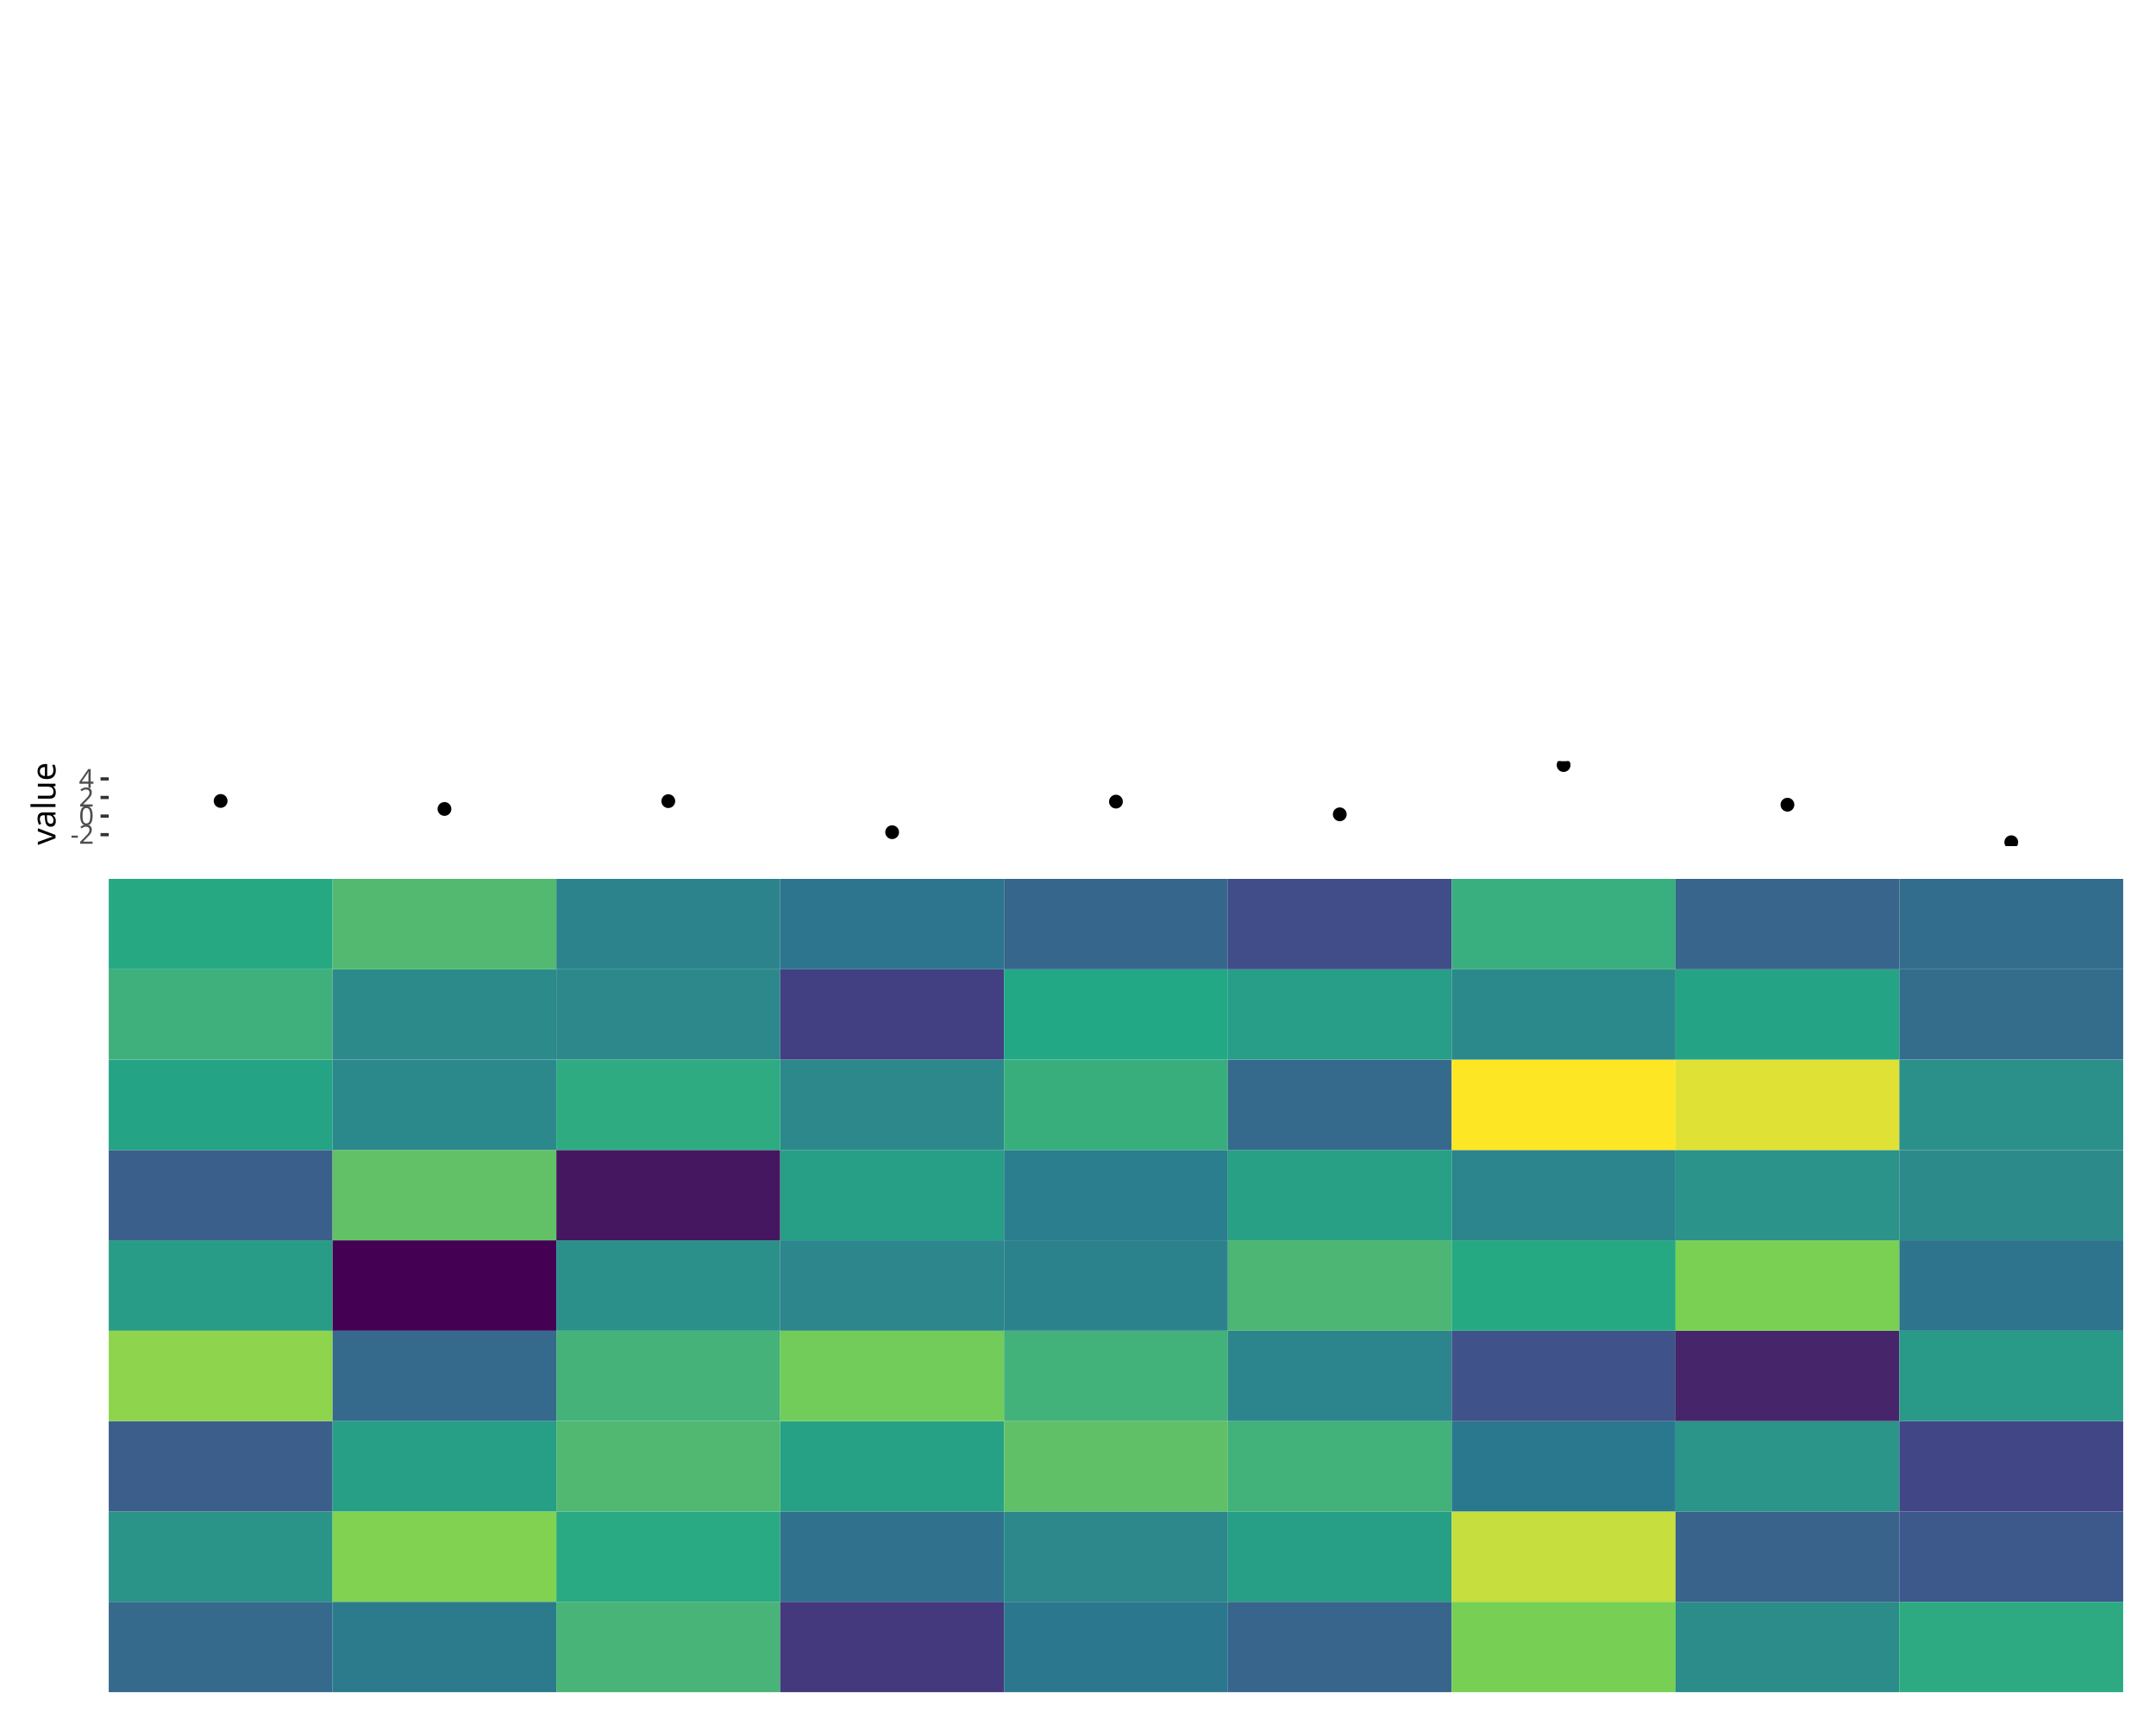
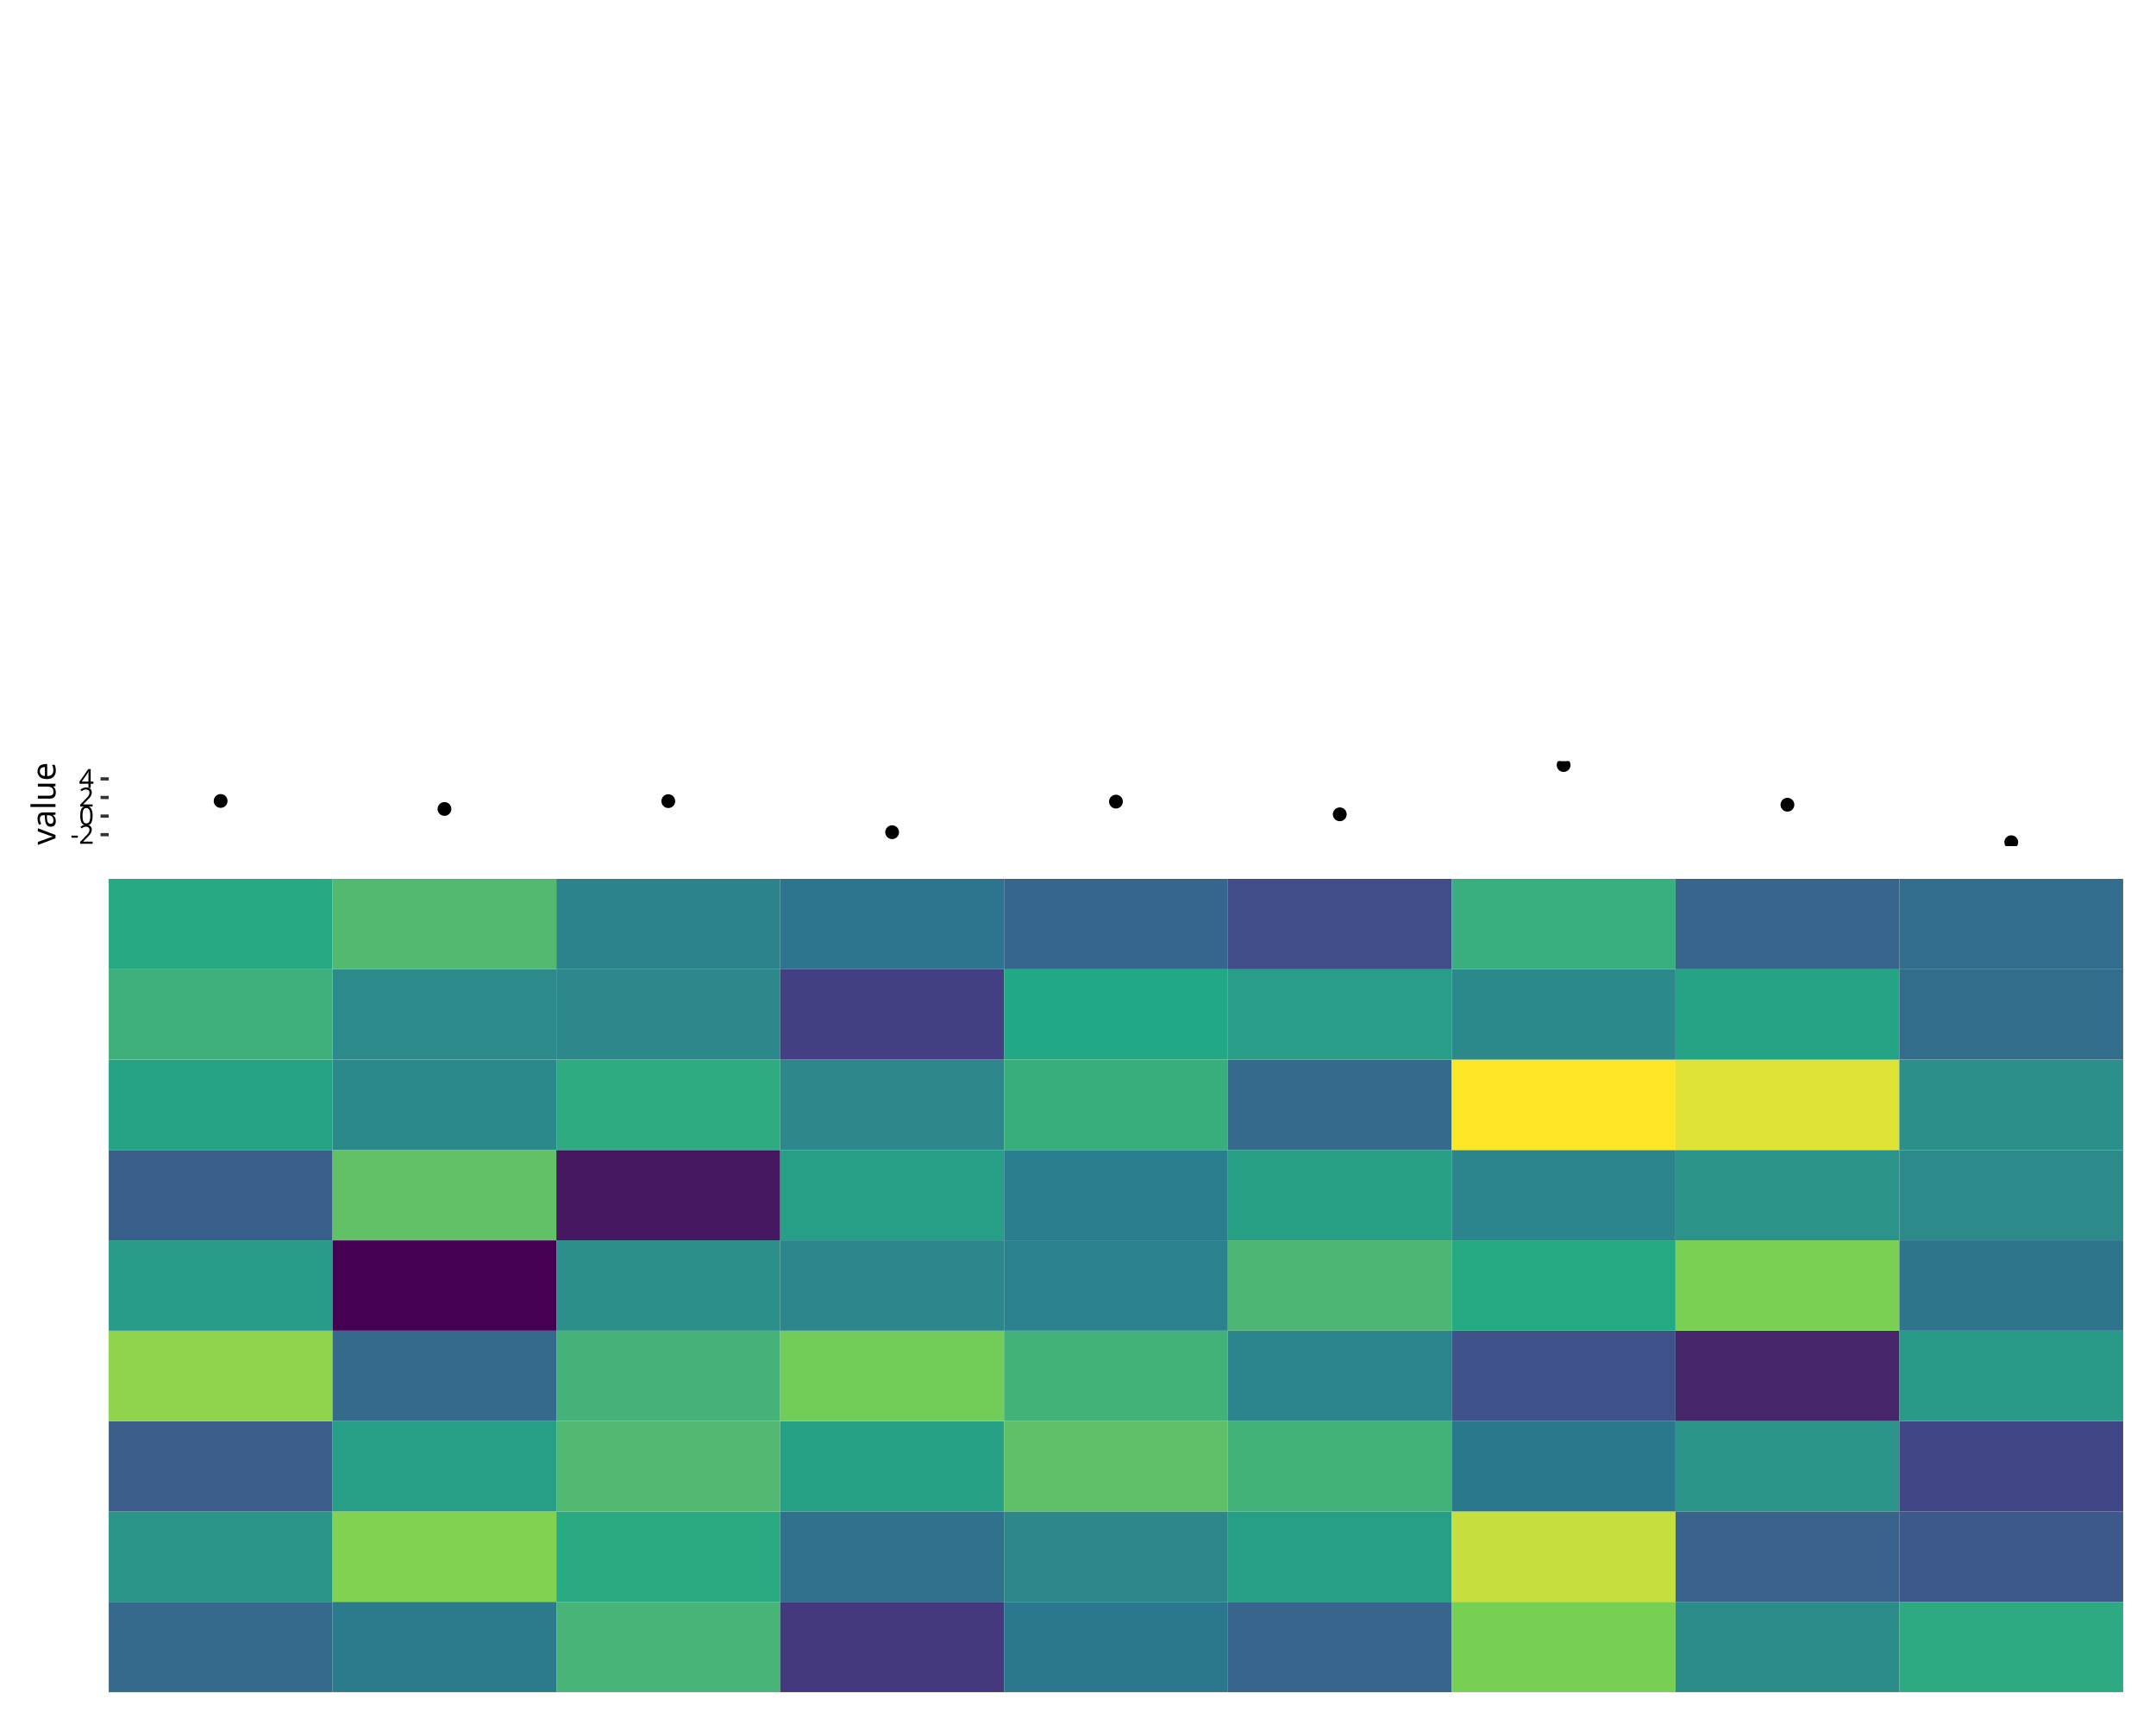
<svg xmlns="http://www.w3.org/2000/svg" class="svglite" data-engine-version="2.0" width="720.00pt" height="576.00pt" viewBox="0 0 720.00 576.00">
  <defs>
    <style type="text/css">
    .svglite line, .svglite polyline, .svglite polygon, .svglite path, .svglite rect, .svglite circle {
      fill: none;
      stroke: #000000;
      stroke-linecap: round;
      stroke-linejoin: round;
      stroke-miterlimit: 10.00;
    }
  </style>
  </defs>
  <rect width="100%" height="100%" style="stroke: none; fill: #FFFFFF;" />
  <defs>
    <clipPath id="cpMC4wMHw3MjAuMDB8MC4wMHw1NzYuMDA=">
      <rect x="0.00" y="0.00" width="720.00" height="576.00" />
    </clipPath>
  </defs>
  <g clip-path="url(#cpMC4wMHw3MjAuMDB8MC4wMHw1NzYuMDA=)">
    <rect x="0.00" y="0.00" width="720.00" height="576.00" style="stroke-width: 1.07; stroke: #FFFFFF; fill: #FFFFFF;" />
  </g>
  <defs>
    <clipPath id="cpMzYuMzF8NzA5LjA0fDEwLjk2fDU2NS4wNA==">
      <rect x="36.31" y="10.96" width="672.73" height="554.08" />
    </clipPath>
  </defs>
  <g clip-path="url(#cpMzYuMzF8NzA5LjA0fDEwLjk2fDU2NS4wNA==)">
</g>
  <g clip-path="url(#cpMC4wMHw3MjAuMDB8MC4wMHw1NzYuMDA=)">
</g>
  <defs>
    <clipPath id="cpNS40OHw3MTQuNTJ8NS40OHwyODguMDA=">
      <rect x="5.48" y="5.48" width="709.04" height="282.52" />
    </clipPath>
  </defs>
  <g clip-path="url(#cpNS40OHw3MTQuNTJ8NS40OHwyODguMDA=)">
    <rect x="5.48" y="5.48" width="709.04" height="282.52" style="stroke-width: 1.07; stroke: #FFFFFF; fill: #FFFFFF;" />
  </g>
  <g clip-path="url(#cpMC4wMHw3MjAuMDB8MC4wMHw1NzYuMDA=)">
</g>
  <defs>
    <clipPath id="cpNS40OHw3MTQuNTJ8Mjg4LjAwfDU3MC41Mg==">
      <rect x="5.48" y="288.00" width="709.04" height="282.52" />
    </clipPath>
  </defs>
  <g clip-path="url(#cpNS40OHw3MTQuNTJ8Mjg4LjAwfDU3MC41Mg==)">
    <rect x="5.48" y="288.00" width="709.04" height="282.52" style="stroke-width: 1.07; stroke: #FFFFFF; fill: #FFFFFF;" />
  </g>
  <g clip-path="url(#cpMC4wMHw3MjAuMDB8MC4wMHw1NzYuMDA=)">
</g>
  <g clip-path="url(#cpNS40OHw3MTQuNTJ8NS40OHwyODguMDA=)">
</g>
  <defs>
    <clipPath id="cpMzYuMzF8NzA5LjA0fDI1NC4xN3wyODIuNTI=">
      <rect x="36.31" y="254.17" width="672.73" height="28.35" />
    </clipPath>
  </defs>
  <g clip-path="url(#cpMzYuMzF8NzA5LjA0fDI1NC4xN3wyODIuNTI=)">
</g>
  <g clip-path="url(#cpNS40OHw3MTQuNTJ8NS40OHwyODguMDA=)">
</g>
  <defs>
    <clipPath id="cpNS40OHw3MTQuNTJ8MjQ4LjY5fDI4OC4wMA==">
      <rect x="5.48" y="248.69" width="709.04" height="39.31" />
    </clipPath>
  </defs>
  <g clip-path="url(#cpNS40OHw3MTQuNTJ8MjQ4LjY5fDI4OC4wMA==)">
    <rect x="5.48" y="248.69" width="709.04" height="39.31" style="stroke-width: 1.07; stroke: #FFFFFF; fill: #FFFFFF;" />
  </g>
  <g clip-path="url(#cpNS40OHw3MTQuNTJ8NS40OHwyODguMDA=)">
</g>
  <g clip-path="url(#cpNS40OHw3MTQuNTJ8MjQ4LjY5fDI4OC4wMA==)">
</g>
  <g clip-path="url(#cpMzYuMzF8NzA5LjA0fDI1NC4xN3wyODIuNTI=)">
    <rect x="36.31" y="254.17" width="672.73" height="28.35" style="stroke-width: 1.07; stroke: none; fill: #FFFFFF;" />
    <circle cx="73.68" cy="267.45" r="1.95" style="stroke-width: 0.71; fill: #000000;" />
    <circle cx="148.43" cy="270.12" r="1.95" style="stroke-width: 0.71; fill: #000000;" />
    <circle cx="223.18" cy="267.51" r="1.95" style="stroke-width: 0.71; fill: #000000;" />
    <circle cx="297.93" cy="277.88" r="1.95" style="stroke-width: 0.71; fill: #000000;" />
    <circle cx="372.67" cy="267.67" r="1.95" style="stroke-width: 0.71; fill: #000000;" />
    <circle cx="447.42" cy="271.91" r="1.95" style="stroke-width: 0.71; fill: #000000;" />
    <circle cx="522.17" cy="255.46" r="1.95" style="stroke-width: 0.71; fill: #000000;" />
    <circle cx="596.92" cy="268.70" r="1.95" style="stroke-width: 0.71; fill: #000000;" />
    <circle cx="671.67" cy="281.23" r="1.95" style="stroke-width: 0.71; fill: #000000;" />
  </g>
  <g clip-path="url(#cpNS40OHw3MTQuNTJ8MjQ4LjY5fDI4OC4wMA==)">
</g>
  <g clip-path="url(#cpMC4wMHw3MjAuMDB8MC4wMHw1NzYuMDA=)">
</g>
  <g clip-path="url(#cpNS40OHw3MTQuNTJ8MjQ4LjY5fDI4OC4wMA==)">
</g>
  <g clip-path="url(#cpMC4wMHw3MjAuMDB8MC4wMHw1NzYuMDA=)">
</g>
  <g clip-path="url(#cpNS40OHw3MTQuNTJ8MjQ4LjY5fDI4OC4wMA==)">
</g>
  <g clip-path="url(#cpMC4wMHw3MjAuMDB8MC4wMHw1NzYuMDA=)">
</g>
  <g clip-path="url(#cpNS40OHw3MTQuNTJ8MjQ4LjY5fDI4OC4wMA==)">
</g>
  <g clip-path="url(#cpMC4wMHw3MjAuMDB8MC4wMHw1NzYuMDA=)">
</g>
  <g clip-path="url(#cpNS40OHw3MTQuNTJ8MjQ4LjY5fDI4OC4wMA==)">
</g>
  <g clip-path="url(#cpMC4wMHw3MjAuMDB8MC4wMHw1NzYuMDA=)">
</g>
  <g clip-path="url(#cpNS40OHw3MTQuNTJ8MjQ4LjY5fDI4OC4wMA==)">
</g>
  <g clip-path="url(#cpMC4wMHw3MjAuMDB8MC4wMHw1NzYuMDA=)">
</g>
  <g clip-path="url(#cpNS40OHw3MTQuNTJ8MjQ4LjY5fDI4OC4wMA==)">
</g>
  <g clip-path="url(#cpMC4wMHw3MjAuMDB8MC4wMHw1NzYuMDA=)">
</g>
  <g clip-path="url(#cpNS40OHw3MTQuNTJ8MjQ4LjY5fDI4OC4wMA==)">
</g>
  <g clip-path="url(#cpMC4wMHw3MjAuMDB8MC4wMHw1NzYuMDA=)">
</g>
  <g clip-path="url(#cpNS40OHw3MTQuNTJ8MjQ4LjY5fDI4OC4wMA==)">
</g>
  <g clip-path="url(#cpMC4wMHw3MjAuMDB8MC4wMHw1NzYuMDA=)">
-     <text x="31.38" y="281.74" text-anchor="end" style="font-size: 8.80px; fill: #4D4D4D; font-family: sans;" textLength="7.82px" lengthAdjust="spacingAndGlyphs">-2</text>
-     <text x="31.38" y="275.53" text-anchor="end" style="font-size: 8.80px; fill: #4D4D4D; font-family: sans;" textLength="4.89px" lengthAdjust="spacingAndGlyphs">0</text>
-     <text x="31.38" y="269.32" text-anchor="end" style="font-size: 8.80px; fill: #4D4D4D; font-family: sans;" textLength="4.89px" lengthAdjust="spacingAndGlyphs">2</text>
-     <text x="31.38" y="263.11" text-anchor="end" style="font-size: 8.80px; fill: #4D4D4D; font-family: sans;" textLength="4.89px" lengthAdjust="spacingAndGlyphs">4</text>
+     <text x="31.38" y="281.74" text-anchor="end" style="font-size: 8.80px; font-family: sans;" textLength="7.82px" lengthAdjust="spacingAndGlyphs">-2</text>
+     <text x="31.38" y="275.53" text-anchor="end" style="font-size: 8.80px; font-family: sans;" textLength="4.89px" lengthAdjust="spacingAndGlyphs">0</text>
+     <text x="31.38" y="269.32" text-anchor="end" style="font-size: 8.80px; font-family: sans;" textLength="4.89px" lengthAdjust="spacingAndGlyphs">2</text>
+     <text x="31.38" y="263.11" text-anchor="end" style="font-size: 8.80px; font-family: sans;" textLength="4.89px" lengthAdjust="spacingAndGlyphs">4</text>
    <polyline points="33.57,278.71 36.31,278.71 " style="stroke-width: 1.07; stroke: #333333; stroke-linecap: butt;" />
    <polyline points="33.57,272.50 36.31,272.50 " style="stroke-width: 1.07; stroke: #333333; stroke-linecap: butt;" />
    <polyline points="33.57,266.29 36.31,266.29 " style="stroke-width: 1.07; stroke: #333333; stroke-linecap: butt;" />
    <polyline points="33.57,260.08 36.31,260.08 " style="stroke-width: 1.07; stroke: #333333; stroke-linecap: butt;" />
  </g>
  <g clip-path="url(#cpNS40OHw3MTQuNTJ8MjQ4LjY5fDI4OC4wMA==)">
</g>
  <g clip-path="url(#cpMC4wMHw3MjAuMDB8MC4wMHw1NzYuMDA=)">
    <text transform="translate(18.53,268.35) rotate(-90)" text-anchor="middle" style="font-size: 11.00px; font-family: sans;" textLength="26.30px" lengthAdjust="spacingAndGlyphs">value</text>
  </g>
  <g clip-path="url(#cpNS40OHw3MTQuNTJ8MjQ4LjY5fDI4OC4wMA==)">
</g>
  <g clip-path="url(#cpMC4wMHw3MjAuMDB8MC4wMHw1NzYuMDA=)">
</g>
  <g clip-path="url(#cpNS40OHw3MTQuNTJ8MjQ4LjY5fDI4OC4wMA==)">
</g>
  <g clip-path="url(#cpMC4wMHw3MjAuMDB8MC4wMHw1NzYuMDA=)">
</g>
  <g clip-path="url(#cpNS40OHw3MTQuNTJ8MjQ4LjY5fDI4OC4wMA==)">
</g>
  <g clip-path="url(#cpMC4wMHw3MjAuMDB8MC4wMHw1NzYuMDA=)">
</g>
  <g clip-path="url(#cpNS40OHw3MTQuNTJ8MjQ4LjY5fDI4OC4wMA==)">
</g>
  <g clip-path="url(#cpMC4wMHw3MjAuMDB8MC4wMHw1NzYuMDA=)">
</g>
  <g clip-path="url(#cpNS40OHw3MTQuNTJ8MjQ4LjY5fDI4OC4wMA==)">
</g>
  <g clip-path="url(#cpMC4wMHw3MjAuMDB8MC4wMHw1NzYuMDA=)">
</g>
  <g clip-path="url(#cpNS40OHw3MTQuNTJ8MjQ4LjY5fDI4OC4wMA==)">
</g>
  <g clip-path="url(#cpMC4wMHw3MjAuMDB8MC4wMHw1NzYuMDA=)">
</g>
  <g clip-path="url(#cpNS40OHw3MTQuNTJ8MjQ4LjY5fDI4OC4wMA==)">
</g>
  <g clip-path="url(#cpMC4wMHw3MjAuMDB8MC4wMHw1NzYuMDA=)">
</g>
  <g clip-path="url(#cpNS40OHw3MTQuNTJ8MjQ4LjY5fDI4OC4wMA==)">
</g>
  <g clip-path="url(#cpMC4wMHw3MjAuMDB8MC4wMHw1NzYuMDA=)">
</g>
  <g clip-path="url(#cpNS40OHw3MTQuNTJ8MjQ4LjY5fDI4OC4wMA==)">
</g>
  <g clip-path="url(#cpMC4wMHw3MjAuMDB8MC4wMHw1NzYuMDA=)">
</g>
  <g clip-path="url(#cpNS40OHw3MTQuNTJ8MjQ4LjY5fDI4OC4wMA==)">
</g>
  <g clip-path="url(#cpMC4wMHw3MjAuMDB8MC4wMHw1NzYuMDA=)">
</g>
  <g clip-path="url(#cpNS40OHw3MTQuNTJ8MjQ4LjY5fDI4OC4wMA==)">
</g>
  <g clip-path="url(#cpNS40OHw3MTQuNTJ8NS40OHwyODguMDA=)">
</g>
  <g clip-path="url(#cpMzYuMzF8NzA5LjA0fDI1NC4xN3wyODIuNTI=)">
</g>
  <g clip-path="url(#cpNS40OHw3MTQuNTJ8NS40OHwyODguMDA=)">
</g>
  <g clip-path="url(#cpMC4wMHw3MjAuMDB8MC4wMHw1NzYuMDA=)">
</g>
  <g clip-path="url(#cpNS40OHw3MTQuNTJ8Mjg4LjAwfDU3MC41Mg==)">
</g>
  <defs>
    <clipPath id="cpMzYuMzF8NzA5LjA0fDI5My40OHw1NjUuMDQ=">
      <rect x="36.31" y="293.48" width="672.73" height="271.56" />
    </clipPath>
  </defs>
  <g clip-path="url(#cpMzYuMzF8NzA5LjA0fDI5My40OHw1NjUuMDQ=)">
    <rect x="36.31" y="293.48" width="672.73" height="271.56" style="stroke-width: 1.07; stroke: none; fill: #FFFFFF;" />
    <rect x="36.31" y="534.87" width="74.75" height="30.17" style="stroke-width: 0.21; stroke: none; stroke-linecap: butt; stroke-linejoin: miter; fill: #356A8C;" />
    <rect x="36.31" y="504.69" width="74.75" height="30.17" style="stroke-width: 0.21; stroke: none; stroke-linecap: butt; stroke-linejoin: miter; fill: #2A9488;" />
    <rect x="36.31" y="474.52" width="74.75" height="30.17" style="stroke-width: 0.21; stroke: none; stroke-linecap: butt; stroke-linejoin: miter; fill: #3B5E8B;" />
    <rect x="36.31" y="444.35" width="74.75" height="30.17" style="stroke-width: 0.21; stroke: none; stroke-linecap: butt; stroke-linejoin: miter; fill: #8ED44D;" />
    <rect x="36.31" y="414.17" width="74.75" height="30.17" style="stroke-width: 0.21; stroke: none; stroke-linecap: butt; stroke-linejoin: miter; fill: #289C87;" />
    <rect x="36.31" y="384.00" width="74.75" height="30.17" style="stroke-width: 0.21; stroke: none; stroke-linecap: butt; stroke-linejoin: miter; fill: #3B5F8B;" />
    <rect x="36.31" y="353.83" width="74.75" height="30.17" style="stroke-width: 0.21; stroke: none; stroke-linecap: butt; stroke-linejoin: miter; fill: #24A485;" />
    <rect x="36.31" y="323.65" width="74.75" height="30.17" style="stroke-width: 0.21; stroke: none; stroke-linecap: butt; stroke-linejoin: miter; fill: #3FB07B;" />
    <rect x="36.31" y="293.48" width="74.75" height="30.17" style="stroke-width: 0.21; stroke: none; stroke-linecap: butt; stroke-linejoin: miter; fill: #26A983;" />
    <rect x="111.06" y="534.87" width="74.75" height="30.17" style="stroke-width: 0.21; stroke: none; stroke-linecap: butt; stroke-linejoin: miter; fill: #2B7B8D;" />
    <rect x="111.06" y="504.69" width="74.75" height="30.17" style="stroke-width: 0.21; stroke: none; stroke-linecap: butt; stroke-linejoin: miter; fill: #80D250;" />
    <rect x="111.06" y="474.52" width="74.75" height="30.17" style="stroke-width: 0.21; stroke: none; stroke-linecap: butt; stroke-linejoin: miter; fill: #279F86;" />
    <rect x="111.06" y="444.35" width="74.75" height="30.17" style="stroke-width: 0.21; stroke: none; stroke-linecap: butt; stroke-linejoin: miter; fill: #356A8C;" />
    <rect x="111.06" y="414.17" width="74.75" height="30.17" style="stroke-width: 0.21; stroke: none; stroke-linecap: butt; stroke-linejoin: miter; fill: #440154;" />
    <rect x="111.06" y="384.00" width="74.75" height="30.17" style="stroke-width: 0.21; stroke: none; stroke-linecap: butt; stroke-linejoin: miter; fill: #62C167;" />
    <rect x="111.06" y="353.83" width="74.75" height="30.17" style="stroke-width: 0.21; stroke: none; stroke-linecap: butt; stroke-linejoin: miter; fill: #2C898B;" />
    <rect x="111.06" y="323.65" width="74.75" height="30.17" style="stroke-width: 0.21; stroke: none; stroke-linecap: butt; stroke-linejoin: miter; fill: #2C8A8B;" />
    <rect x="111.06" y="293.48" width="74.75" height="30.17" style="stroke-width: 0.21; stroke: none; stroke-linecap: butt; stroke-linejoin: miter; fill: #53B971;" />
    <rect x="185.80" y="534.87" width="74.75" height="30.17" style="stroke-width: 0.21; stroke: none; stroke-linecap: butt; stroke-linejoin: miter; fill: #48B477;" />
    <rect x="185.80" y="504.69" width="74.75" height="30.17" style="stroke-width: 0.21; stroke: none; stroke-linecap: butt; stroke-linejoin: miter; fill: #2AAA82;" />
    <rect x="185.80" y="474.52" width="74.75" height="30.17" style="stroke-width: 0.21; stroke: none; stroke-linecap: butt; stroke-linejoin: miter; fill: #51B872;" />
    <rect x="185.80" y="444.35" width="74.75" height="30.17" style="stroke-width: 0.21; stroke: none; stroke-linecap: butt; stroke-linejoin: miter; fill: #44B279;" />
    <rect x="185.80" y="414.17" width="74.75" height="30.17" style="stroke-width: 0.21; stroke: none; stroke-linecap: butt; stroke-linejoin: miter; fill: #2B8F8A;" />
    <rect x="185.80" y="384.00" width="74.75" height="30.17" style="stroke-width: 0.21; stroke: none; stroke-linecap: butt; stroke-linejoin: miter; fill: #451760;" />
    <rect x="185.80" y="353.83" width="74.75" height="30.17" style="stroke-width: 0.21; stroke: none; stroke-linecap: butt; stroke-linejoin: miter; fill: #2EAB81;" />
    <rect x="185.80" y="323.65" width="74.75" height="30.17" style="stroke-width: 0.21; stroke: none; stroke-linecap: butt; stroke-linejoin: miter; fill: #2C888B;" />
    <rect x="185.80" y="293.48" width="74.75" height="30.17" style="stroke-width: 0.21; stroke: none; stroke-linecap: butt; stroke-linejoin: miter; fill: #2C838C;" />
    <rect x="260.55" y="534.87" width="74.75" height="30.17" style="stroke-width: 0.21; stroke: none; stroke-linecap: butt; stroke-linejoin: miter; fill: #44397D;" />
    <rect x="260.55" y="504.69" width="74.75" height="30.17" style="stroke-width: 0.21; stroke: none; stroke-linecap: butt; stroke-linejoin: miter; fill: #30728D;" />
    <rect x="260.55" y="474.52" width="74.75" height="30.17" style="stroke-width: 0.21; stroke: none; stroke-linecap: butt; stroke-linejoin: miter; fill: #26A186;" />
    <rect x="260.55" y="444.35" width="74.75" height="30.17" style="stroke-width: 0.21; stroke: none; stroke-linecap: butt; stroke-linejoin: miter; fill: #72CC59;" />
    <rect x="260.55" y="414.17" width="74.75" height="30.17" style="stroke-width: 0.21; stroke: none; stroke-linecap: butt; stroke-linejoin: miter; fill: #2C868B;" />
    <rect x="260.55" y="384.00" width="74.75" height="30.17" style="stroke-width: 0.21; stroke: none; stroke-linecap: butt; stroke-linejoin: miter; fill: #279F86;" />
    <rect x="260.55" y="353.83" width="74.75" height="30.17" style="stroke-width: 0.21; stroke: none; stroke-linecap: butt; stroke-linejoin: miter; fill: #2C888B;" />
    <rect x="260.55" y="323.65" width="74.75" height="30.17" style="stroke-width: 0.21; stroke: none; stroke-linecap: butt; stroke-linejoin: miter; fill: #423F82;" />
    <rect x="260.55" y="293.48" width="74.75" height="30.17" style="stroke-width: 0.21; stroke: none; stroke-linecap: butt; stroke-linejoin: miter; fill: #2D758E;" />
    <rect x="335.30" y="534.87" width="74.75" height="30.17" style="stroke-width: 0.21; stroke: none; stroke-linecap: butt; stroke-linejoin: miter; fill: #2B778E;" />
    <rect x="335.30" y="504.69" width="74.75" height="30.17" style="stroke-width: 0.21; stroke: none; stroke-linecap: butt; stroke-linejoin: miter; fill: #2C888B;" />
    <rect x="335.30" y="474.52" width="74.75" height="30.17" style="stroke-width: 0.21; stroke: none; stroke-linecap: butt; stroke-linejoin: miter; fill: #60C068;" />
    <rect x="335.30" y="444.35" width="74.75" height="30.17" style="stroke-width: 0.21; stroke: none; stroke-linecap: butt; stroke-linejoin: miter; fill: #42B17A;" />
    <rect x="335.30" y="414.17" width="74.75" height="30.17" style="stroke-width: 0.21; stroke: none; stroke-linecap: butt; stroke-linejoin: miter; fill: #2B828C;" />
    <rect x="335.30" y="384.00" width="74.75" height="30.17" style="stroke-width: 0.21; stroke: none; stroke-linecap: butt; stroke-linejoin: miter; fill: #2B7E8D;" />
    <rect x="335.30" y="353.83" width="74.75" height="30.17" style="stroke-width: 0.21; stroke: none; stroke-linecap: butt; stroke-linejoin: miter; fill: #39AE7D;" />
    <rect x="335.30" y="323.65" width="74.75" height="30.17" style="stroke-width: 0.21; stroke: none; stroke-linecap: butt; stroke-linejoin: miter; fill: #22A884;" />
    <rect x="335.30" y="293.48" width="74.75" height="30.17" style="stroke-width: 0.21; stroke: none; stroke-linecap: butt; stroke-linejoin: miter; fill: #37668C;" />
    <rect x="410.05" y="534.87" width="74.75" height="30.17" style="stroke-width: 0.21; stroke: none; stroke-linecap: butt; stroke-linejoin: miter; fill: #38658C;" />
    <rect x="410.05" y="504.69" width="74.75" height="30.17" style="stroke-width: 0.21; stroke: none; stroke-linecap: butt; stroke-linejoin: miter; fill: #279E86;" />
    <rect x="410.05" y="474.52" width="74.75" height="30.17" style="stroke-width: 0.21; stroke: none; stroke-linecap: butt; stroke-linejoin: miter; fill: #42B17A;" />
    <rect x="410.05" y="444.35" width="74.75" height="30.17" style="stroke-width: 0.21; stroke: none; stroke-linecap: butt; stroke-linejoin: miter; fill: #2C858C;" />
    <rect x="410.05" y="414.17" width="74.75" height="30.17" style="stroke-width: 0.21; stroke: none; stroke-linecap: butt; stroke-linejoin: miter; fill: #4EB674;" />
    <rect x="410.05" y="384.00" width="74.75" height="30.17" style="stroke-width: 0.21; stroke: none; stroke-linecap: butt; stroke-linejoin: miter; fill: #27A086;" />
    <rect x="410.05" y="353.83" width="74.75" height="30.17" style="stroke-width: 0.21; stroke: none; stroke-linecap: butt; stroke-linejoin: miter; fill: #356A8C;" />
    <rect x="410.05" y="323.65" width="74.75" height="30.17" style="stroke-width: 0.21; stroke: none; stroke-linecap: butt; stroke-linejoin: miter; fill: #289D87;" />
    <rect x="410.05" y="293.48" width="74.75" height="30.17" style="stroke-width: 0.21; stroke: none; stroke-linecap: butt; stroke-linejoin: miter; fill: #404D88;" />
    <rect x="484.80" y="534.87" width="74.75" height="30.17" style="stroke-width: 0.21; stroke: none; stroke-linecap: butt; stroke-linejoin: miter; fill: #77CF54;" />
    <rect x="484.80" y="504.69" width="74.75" height="30.17" style="stroke-width: 0.21; stroke: none; stroke-linecap: butt; stroke-linejoin: miter; fill: #C6DE3E;" />
    <rect x="484.80" y="474.52" width="74.75" height="30.17" style="stroke-width: 0.21; stroke: none; stroke-linecap: butt; stroke-linejoin: miter; fill: #2A788E;" />
    <rect x="484.80" y="444.35" width="74.75" height="30.17" style="stroke-width: 0.21; stroke: none; stroke-linecap: butt; stroke-linejoin: miter; fill: #3F5289;" />
    <rect x="484.80" y="414.17" width="74.75" height="30.17" style="stroke-width: 0.21; stroke: none; stroke-linecap: butt; stroke-linejoin: miter; fill: #25A983;" />
    <rect x="484.80" y="384.00" width="74.75" height="30.17" style="stroke-width: 0.21; stroke: none; stroke-linecap: butt; stroke-linejoin: miter; fill: #2C848C;" />
    <rect x="484.80" y="353.83" width="74.75" height="30.17" style="stroke-width: 0.21; stroke: none; stroke-linecap: butt; stroke-linejoin: miter; fill: #FDE725;" />
    <rect x="484.80" y="323.65" width="74.75" height="30.17" style="stroke-width: 0.21; stroke: none; stroke-linecap: butt; stroke-linejoin: miter; fill: #2C898B;" />
    <rect x="484.80" y="293.48" width="74.75" height="30.17" style="stroke-width: 0.21; stroke: none; stroke-linecap: butt; stroke-linejoin: miter; fill: #39AE7E;" />
    <rect x="559.55" y="534.87" width="74.75" height="30.17" style="stroke-width: 0.21; stroke: none; stroke-linecap: butt; stroke-linejoin: miter; fill: #2B8C8A;" />
    <rect x="559.55" y="504.69" width="74.75" height="30.17" style="stroke-width: 0.21; stroke: none; stroke-linecap: butt; stroke-linejoin: miter; fill: #39638B;" />
    <rect x="559.55" y="474.52" width="74.75" height="30.17" style="stroke-width: 0.21; stroke: none; stroke-linecap: butt; stroke-linejoin: miter; fill: #2A9588;" />
    <rect x="559.55" y="444.35" width="74.75" height="30.17" style="stroke-width: 0.21; stroke: none; stroke-linecap: butt; stroke-linejoin: miter; fill: #46256A;" />
    <rect x="559.55" y="414.17" width="74.75" height="30.17" style="stroke-width: 0.21; stroke: none; stroke-linecap: butt; stroke-linejoin: miter; fill: #79D052;" />
    <rect x="559.55" y="384.00" width="74.75" height="30.17" style="stroke-width: 0.21; stroke: none; stroke-linecap: butt; stroke-linejoin: miter; fill: #2B9389;" />
    <rect x="559.55" y="353.83" width="74.75" height="30.17" style="stroke-width: 0.21; stroke: none; stroke-linecap: butt; stroke-linejoin: miter; fill: #DFE234;" />
    <rect x="559.55" y="323.65" width="74.75" height="30.17" style="stroke-width: 0.21; stroke: none; stroke-linecap: butt; stroke-linejoin: miter; fill: #25A485;" />
    <rect x="559.55" y="293.48" width="74.75" height="30.17" style="stroke-width: 0.21; stroke: none; stroke-linecap: butt; stroke-linejoin: miter; fill: #38658C;" />
    <rect x="634.29" y="534.87" width="74.75" height="30.17" style="stroke-width: 0.21; stroke: none; stroke-linecap: butt; stroke-linejoin: miter; fill: #2DAA81;" />
    <rect x="634.29" y="504.69" width="74.75" height="30.17" style="stroke-width: 0.21; stroke: none; stroke-linecap: butt; stroke-linejoin: miter; fill: #3D588A;" />
    <rect x="634.29" y="474.52" width="74.75" height="30.17" style="stroke-width: 0.21; stroke: none; stroke-linecap: butt; stroke-linejoin: miter; fill: #414687;" />
    <rect x="634.29" y="444.35" width="74.75" height="30.17" style="stroke-width: 0.21; stroke: none; stroke-linecap: butt; stroke-linejoin: miter; fill: #299A87;" />
    <rect x="634.29" y="414.17" width="74.75" height="30.17" style="stroke-width: 0.21; stroke: none; stroke-linecap: butt; stroke-linejoin: miter; fill: #2E748D;" />
    <rect x="634.29" y="384.00" width="74.75" height="30.17" style="stroke-width: 0.21; stroke: none; stroke-linecap: butt; stroke-linejoin: miter; fill: #2C8B8A;" />
    <rect x="634.29" y="353.83" width="74.75" height="30.17" style="stroke-width: 0.21; stroke: none; stroke-linecap: butt; stroke-linejoin: miter; fill: #2B8F8A;" />
    <rect x="634.29" y="323.65" width="74.75" height="30.17" style="stroke-width: 0.21; stroke: none; stroke-linecap: butt; stroke-linejoin: miter; fill: #346C8C;" />
    <rect x="634.29" y="293.48" width="74.75" height="30.17" style="stroke-width: 0.21; stroke: none; stroke-linecap: butt; stroke-linejoin: miter; fill: #336D8D;" />
  </g>
  <g clip-path="url(#cpNS40OHw3MTQuNTJ8Mjg4LjAwfDU3MC41Mg==)">
</g>
  <g clip-path="url(#cpMC4wMHw3MjAuMDB8MC4wMHw1NzYuMDA=)">
</g>
  <g clip-path="url(#cpNS40OHw3MTQuNTJ8Mjg4LjAwfDU3MC41Mg==)">
</g>
  <g clip-path="url(#cpMC4wMHw3MjAuMDB8MC4wMHw1NzYuMDA=)">
</g>
  <g clip-path="url(#cpNS40OHw3MTQuNTJ8Mjg4LjAwfDU3MC41Mg==)">
</g>
  <g clip-path="url(#cpMC4wMHw3MjAuMDB8MC4wMHw1NzYuMDA=)">
</g>
  <g clip-path="url(#cpNS40OHw3MTQuNTJ8Mjg4LjAwfDU3MC41Mg==)">
</g>
  <g clip-path="url(#cpMC4wMHw3MjAuMDB8MC4wMHw1NzYuMDA=)">
</g>
  <g clip-path="url(#cpNS40OHw3MTQuNTJ8Mjg4LjAwfDU3MC41Mg==)">
</g>
  <g clip-path="url(#cpMC4wMHw3MjAuMDB8MC4wMHw1NzYuMDA=)">
</g>
  <g clip-path="url(#cpNS40OHw3MTQuNTJ8Mjg4LjAwfDU3MC41Mg==)">
</g>
  <g clip-path="url(#cpMC4wMHw3MjAuMDB8MC4wMHw1NzYuMDA=)">
</g>
  <g clip-path="url(#cpNS40OHw3MTQuNTJ8Mjg4LjAwfDU3MC41Mg==)">
</g>
  <g clip-path="url(#cpMC4wMHw3MjAuMDB8MC4wMHw1NzYuMDA=)">
</g>
  <g clip-path="url(#cpNS40OHw3MTQuNTJ8Mjg4LjAwfDU3MC41Mg==)">
</g>
  <g clip-path="url(#cpMC4wMHw3MjAuMDB8MC4wMHw1NzYuMDA=)">
</g>
  <g clip-path="url(#cpNS40OHw3MTQuNTJ8Mjg4LjAwfDU3MC41Mg==)">
</g>
  <g clip-path="url(#cpMC4wMHw3MjAuMDB8MC4wMHw1NzYuMDA=)">
</g>
  <g clip-path="url(#cpNS40OHw3MTQuNTJ8Mjg4LjAwfDU3MC41Mg==)">
</g>
  <g clip-path="url(#cpMC4wMHw3MjAuMDB8MC4wMHw1NzYuMDA=)">
</g>
  <g clip-path="url(#cpNS40OHw3MTQuNTJ8Mjg4LjAwfDU3MC41Mg==)">
</g>
  <g clip-path="url(#cpMC4wMHw3MjAuMDB8MC4wMHw1NzYuMDA=)">
</g>
  <g clip-path="url(#cpNS40OHw3MTQuNTJ8Mjg4LjAwfDU3MC41Mg==)">
</g>
  <g clip-path="url(#cpMC4wMHw3MjAuMDB8MC4wMHw1NzYuMDA=)">
</g>
  <g clip-path="url(#cpNS40OHw3MTQuNTJ8Mjg4LjAwfDU3MC41Mg==)">
</g>
  <g clip-path="url(#cpMC4wMHw3MjAuMDB8MC4wMHw1NzYuMDA=)">
</g>
  <g clip-path="url(#cpNS40OHw3MTQuNTJ8Mjg4LjAwfDU3MC41Mg==)">
</g>
  <g clip-path="url(#cpMC4wMHw3MjAuMDB8MC4wMHw1NzYuMDA=)">
</g>
  <g clip-path="url(#cpNS40OHw3MTQuNTJ8Mjg4LjAwfDU3MC41Mg==)">
</g>
  <g clip-path="url(#cpMC4wMHw3MjAuMDB8MC4wMHw1NzYuMDA=)">
</g>
  <g clip-path="url(#cpNS40OHw3MTQuNTJ8Mjg4LjAwfDU3MC41Mg==)">
</g>
  <g clip-path="url(#cpMC4wMHw3MjAuMDB8MC4wMHw1NzYuMDA=)">
</g>
  <g clip-path="url(#cpNS40OHw3MTQuNTJ8Mjg4LjAwfDU3MC41Mg==)">
</g>
  <g clip-path="url(#cpMC4wMHw3MjAuMDB8MC4wMHw1NzYuMDA=)">
</g>
  <g clip-path="url(#cpNS40OHw3MTQuNTJ8Mjg4LjAwfDU3MC41Mg==)">
</g>
  <g clip-path="url(#cpMC4wMHw3MjAuMDB8MC4wMHw1NzYuMDA=)">
</g>
  <g clip-path="url(#cpNS40OHw3MTQuNTJ8Mjg4LjAwfDU3MC41Mg==)">
</g>
  <g clip-path="url(#cpMC4wMHw3MjAuMDB8MC4wMHw1NzYuMDA=)">
</g>
  <g clip-path="url(#cpNS40OHw3MTQuNTJ8Mjg4LjAwfDU3MC41Mg==)">
</g>
  <g clip-path="url(#cpMC4wMHw3MjAuMDB8MC4wMHw1NzYuMDA=)">
</g>
  <g clip-path="url(#cpNS40OHw3MTQuNTJ8Mjg4LjAwfDU3MC41Mg==)">
</g>
  <g clip-path="url(#cpMC4wMHw3MjAuMDB8MC4wMHw1NzYuMDA=)">
</g>
  <g clip-path="url(#cpMzYuMzF8NzA5LjA0fDEwLjk2fDU2NS4wNA==)">
</g>
  <g clip-path="url(#cpMC4wMHw3MjAuMDB8MC4wMHw1NzYuMDA=)">
</g>
</svg>
